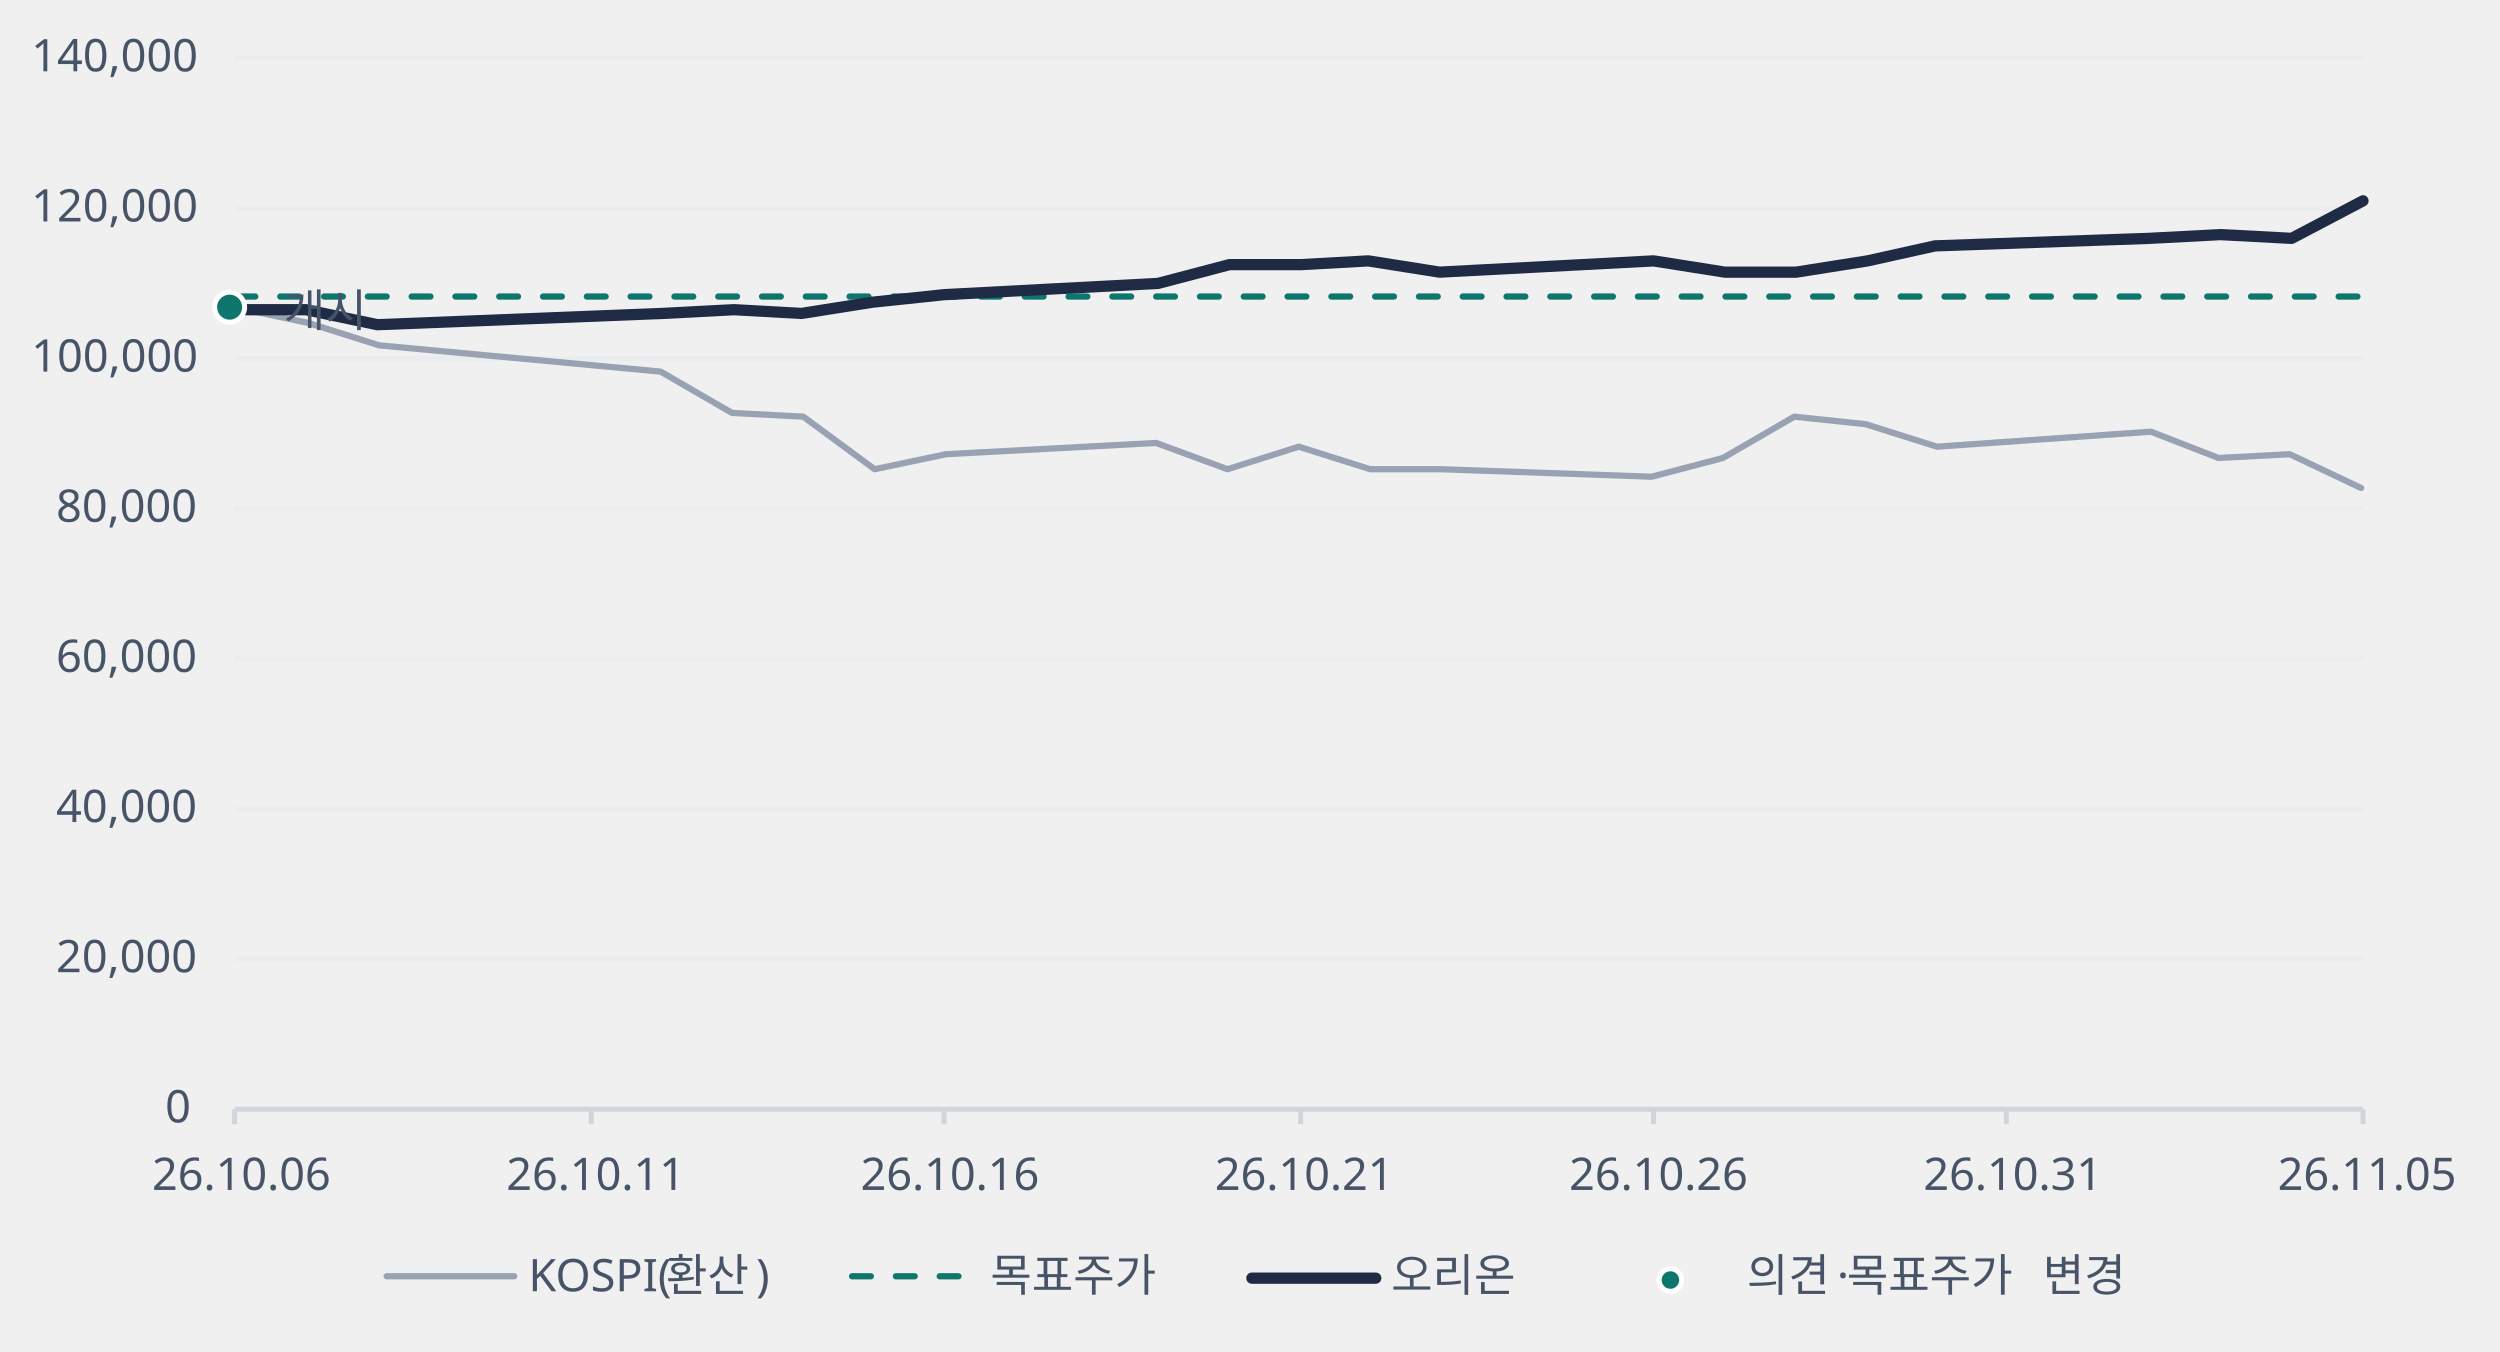
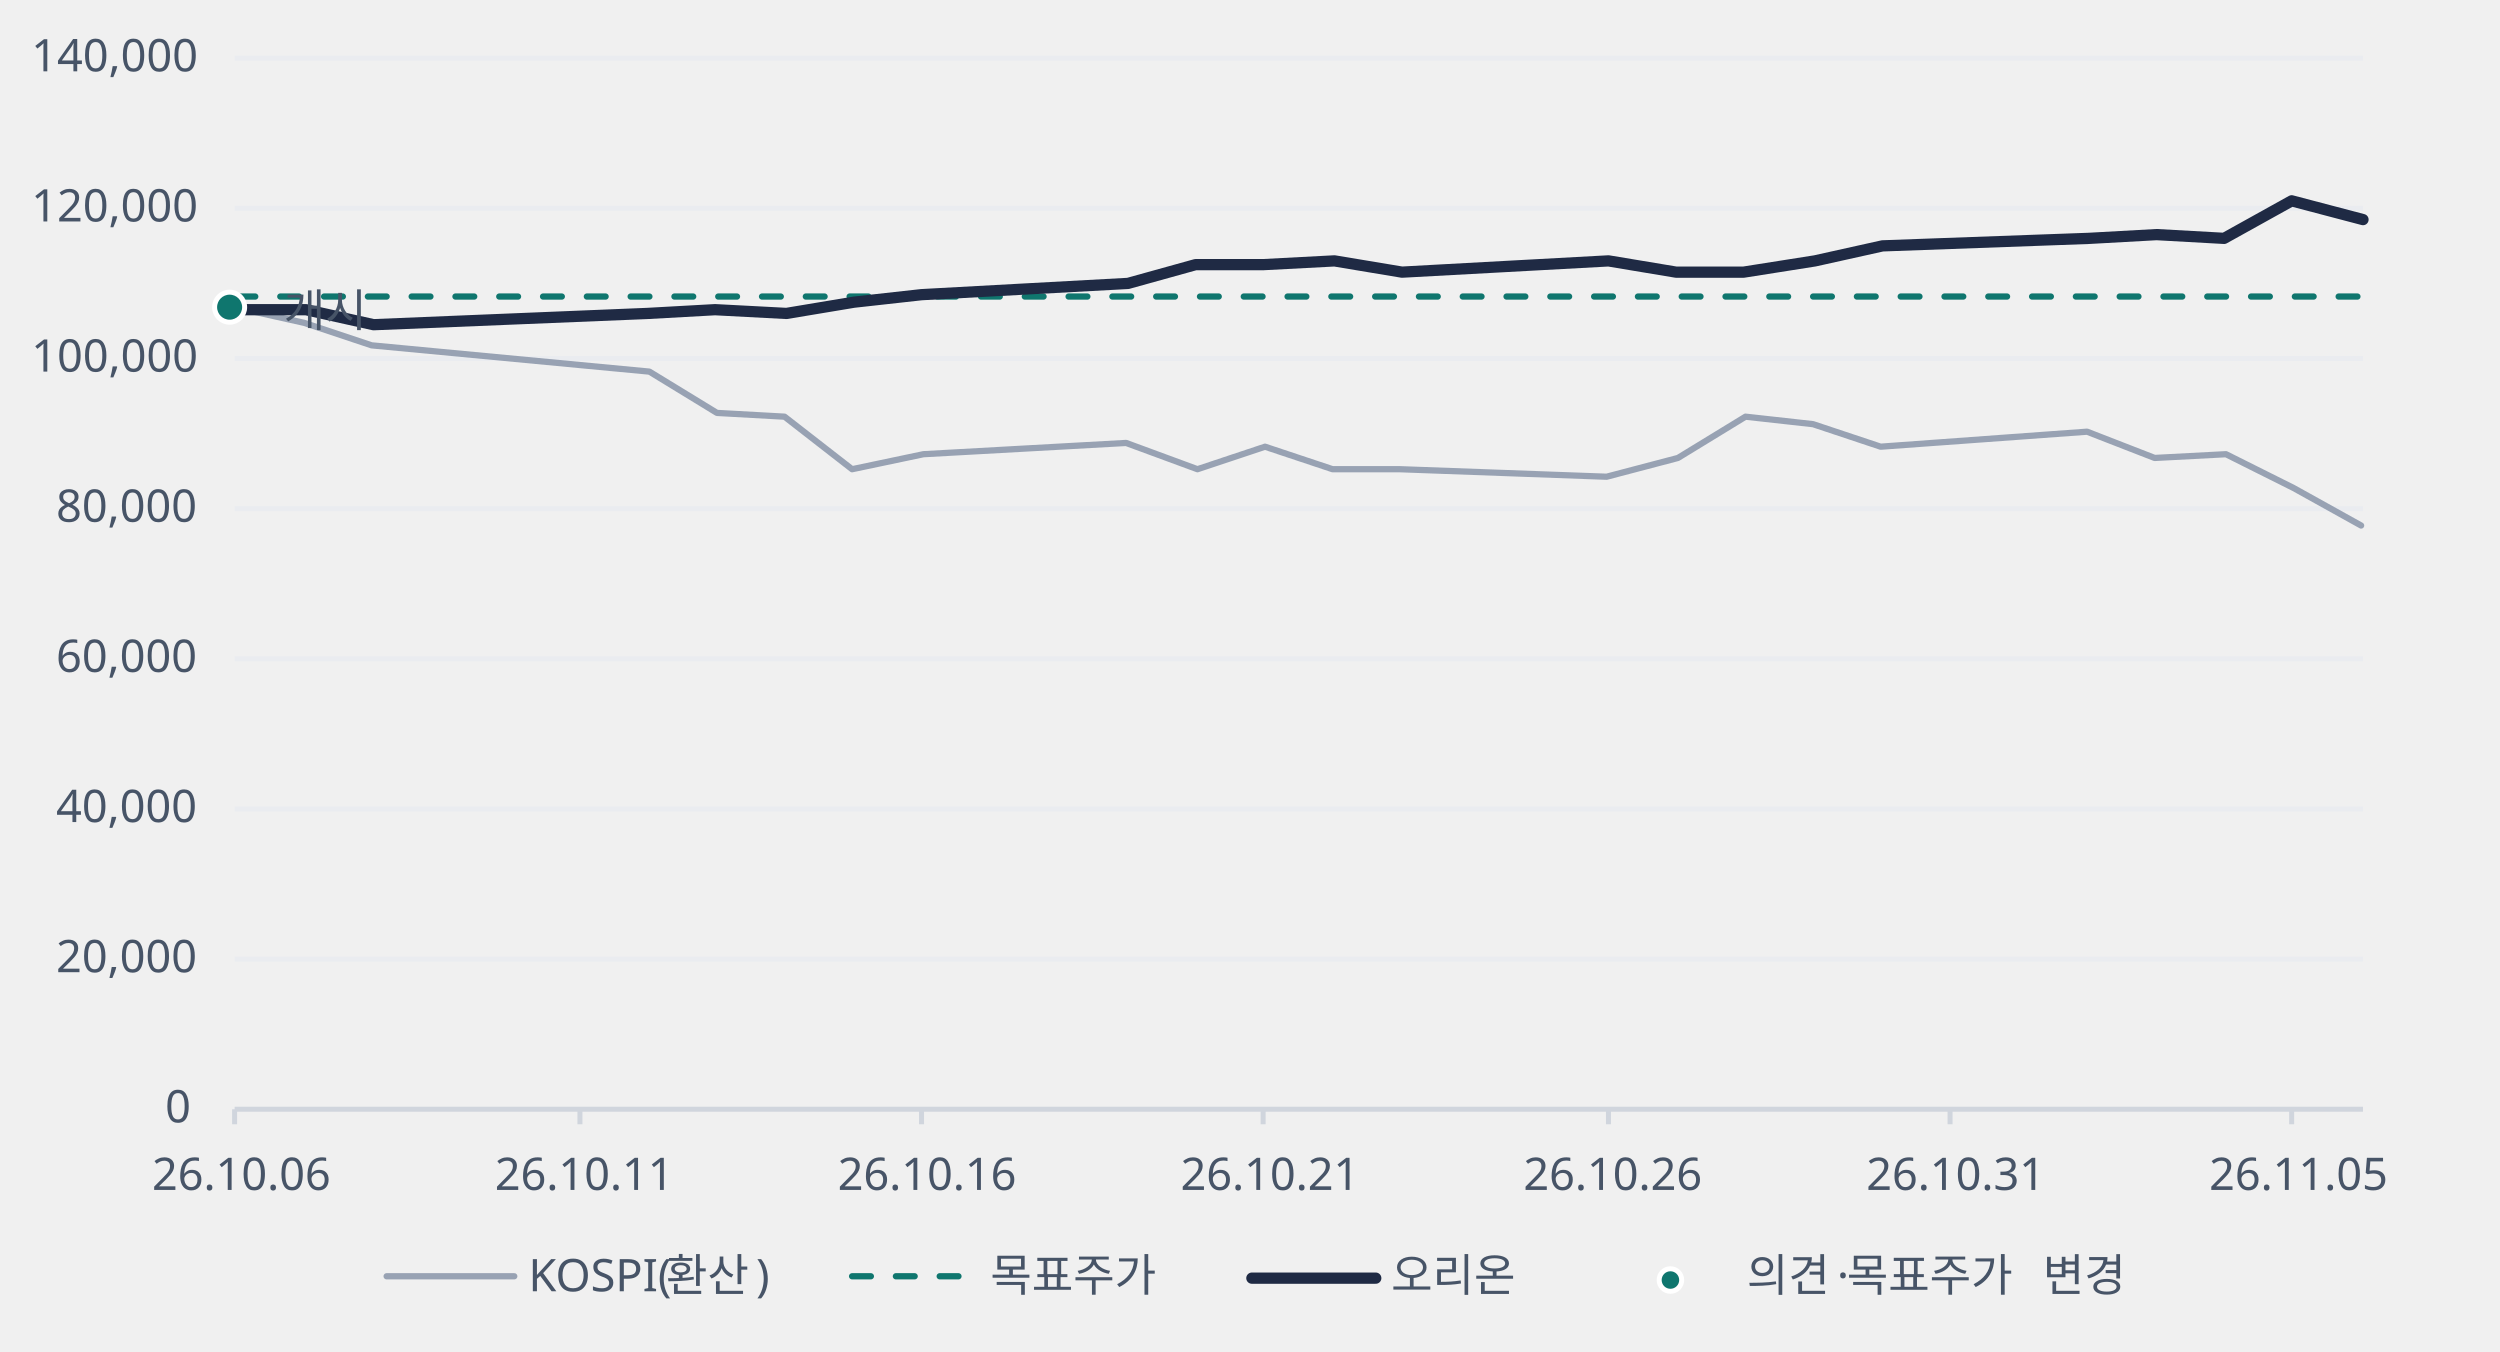
<svg xmlns="http://www.w3.org/2000/svg" width="666" height="360" xml:space="preserve" overflow="hidden">
  <defs>
    <clipPath id="clip0">
      <rect x="971" y="13" width="666" height="360" />
    </clipPath>
  </defs>
  <g clip-path="url(#clip0)" transform="translate(-971 -13)">
    <g>
      <path d="M1033.5 268.5 1600.5 268.5M1033.5 228.5 1600.5 228.5M1033.5 188.5 1600.5 188.5M1033.5 148.5 1600.5 148.5M1033.5 108.5 1600.5 108.5M1033.5 68.5 1600.5 68.5M1033.5 28.5 1600.5 28.5" stroke="#EAECF0" stroke-width="1.333" stroke-linejoin="round" stroke-miterlimit="10" fill="none" />
    </g>
    <g>
      <path d="M1033.5 308.5 1600.5 308.5" stroke="#D0D5DD" stroke-width="1.333" stroke-linejoin="round" stroke-miterlimit="10" fill="none" fill-rule="evenodd" />
    </g>
    <g>
-       <path d="M1033.5 308.5 1033.5 312.5M1128.5 308.5 1128.5 312.5M1222.5 308.5 1222.5 312.5M1317.5 308.5 1317.5 312.5M1411.5 308.5 1411.5 312.5M1505.5 308.5 1505.5 312.5M1600.5 308.5 1600.5 312.5" stroke="#D0D5DD" stroke-width="1.333" stroke-linejoin="round" stroke-miterlimit="10" fill="none" />
+       <path d="M1033.5 308.5 1033.5 312.5M1125.5 308.5 1125.5 312.5M1216.5 308.5 1216.5 312.5M1307.5 308.5 1307.5 312.5M1399.5 308.5 1399.5 312.5M1490.5 308.5 1490.5 312.5M1581.5 308.5 1581.5 312.5" stroke="#D0D5DD" stroke-width="1.333" stroke-linejoin="round" stroke-miterlimit="10" fill="none" />
    </g>
    <g>
-       <path d="M1034 95 1053 99 1072 105 1147 112 1166 123 1185 124 1204 138 1223 134 1279 131 1298 138 1317 132 1336 138 1355 138 1411 140 1430 135 1449 124 1468 126 1487 132 1544 128 1562 135 1581 134 1600 143" stroke="#98A2B3" stroke-width="1.667" stroke-linecap="round" stroke-linejoin="round" stroke-miterlimit="10" fill="none" />
+       <path d="M1034 95 1052 99 1070 105 1144 112 1162 123 1180 124 1198 138 1217 134 1271 131 1290 138 1308 132 1326 138 1344 138 1399 140 1418 135 1436 124 1454 126 1472 132 1527 128 1545 135 1564 134 1582 143 1600 153" stroke="#98A2B3" stroke-width="1.667" stroke-linecap="round" stroke-linejoin="round" stroke-miterlimit="10" fill="none" />
    </g>
    <g>
      <path d="M1034 92 1600 92" stroke="#0F766E" stroke-width="1.667" stroke-linecap="round" stroke-linejoin="round" stroke-miterlimit="10" stroke-dasharray="5 6.667" fill="none" />
    </g>
    <g>
-       <path d="M1033.5 95.5 1052.5 95.5 1071.5 99.5 1147.5 96.5 1166.5 95.5 1184.5 96.5 1203.5 93.5 1222.5 91.5 1279.5 88.5 1298.5 83.5 1317.5 83.5 1335.5 82.5 1354.5 85.5 1411.5 82.5 1430.5 85.5 1449.5 85.5 1468.5 82.5 1486.5 78.5 1543.5 76.5 1562.5 75.5 1581.5 76.5 1600.5 66.5" stroke="#1F2A44" stroke-width="3" stroke-linecap="round" stroke-linejoin="round" stroke-miterlimit="10" fill="none" />
+       <path d="M1033.5 95.5 1052.5 95.5 1070.5 99.5 1143.5 96.5 1161.5 95.5 1180.5 96.5 1198.5 93.5 1216.5 91.5 1271.5 88.5 1289.5 83.5 1307.5 83.5 1326.5 82.5 1344.5 85.5 1399.5 82.5 1417.5 85.5 1435.5 85.5 1454.5 82.5 1472.5 78.5 1527.5 76.5 1545.5 75.5 1563.5 76.5 1581.5 66.5 1600.5 71.5" stroke="#1F2A44" stroke-width="3" stroke-linecap="round" stroke-linejoin="round" stroke-miterlimit="10" fill="none" />
    </g>
    <g>
      <path d="M1036.17 94.833C1036.17 97.042 1034.38 98.833 1032.17 98.833 1029.96 98.833 1028.17 97.042 1028.17 94.833 1028.17 92.624 1029.96 90.833 1032.17 90.833 1034.38 90.833 1036.17 92.624 1036.17 94.833Z" stroke="#FFFFFF" stroke-width="1.333" stroke-linejoin="round" stroke-miterlimit="10" fill="#0F766E" />
    </g>
    <g>
      <text fill="#475467" font-family="Malgun Gothic,Malgun Gothic_MSFontService,sans-serif" font-weight="400" font-size="12" transform="translate(1046.6 100)">개시</text>
    </g>
    <g>
      <text fill="#475467" font-family="Malgun Gothic,Malgun Gothic_MSFontService,sans-serif" font-weight="400" font-size="12" transform="translate(1014.99 312)">0</text>
    </g>
    <g>
      <text fill="#475467" font-family="Malgun Gothic,Malgun Gothic_MSFontService,sans-serif" font-weight="400" font-size="12" transform="translate(985.94 272)">20,000</text>
    </g>
    <g>
      <text fill="#475467" font-family="Malgun Gothic,Malgun Gothic_MSFontService,sans-serif" font-weight="400" font-size="12" transform="translate(985.94 232)">40,000</text>
    </g>
    <g>
      <text fill="#475467" font-family="Malgun Gothic,Malgun Gothic_MSFontService,sans-serif" font-weight="400" font-size="12" transform="translate(985.94 192)">60,000</text>
    </g>
    <g>
      <text fill="#475467" font-family="Malgun Gothic,Malgun Gothic_MSFontService,sans-serif" font-weight="400" font-size="12" transform="translate(985.94 152)">80,000</text>
    </g>
    <g>
      <text fill="#475467" font-family="Malgun Gothic,Malgun Gothic_MSFontService,sans-serif" font-weight="400" font-size="12" transform="translate(979.333 112)">100,000</text>
    </g>
    <g>
      <text fill="#475467" font-family="Malgun Gothic,Malgun Gothic_MSFontService,sans-serif" font-weight="400" font-size="12" transform="translate(979.333 72)">120,000</text>
    </g>
    <g>
      <text fill="#475467" font-family="Malgun Gothic,Malgun Gothic_MSFontService,sans-serif" font-weight="400" font-size="12" transform="translate(979.333 32)">140,000</text>
    </g>
    <g>
      <text fill="#475467" font-family="Malgun Gothic,Malgun Gothic_MSFontService,sans-serif" font-weight="400" font-size="12" transform="translate(1011.49 330)">26.10.06</text>
    </g>
    <g>
-       <text fill="#475467" font-family="Malgun Gothic,Malgun Gothic_MSFontService,sans-serif" font-weight="400" font-size="12" transform="translate(1105.87 330)">26.10.11</text>
+       <text fill="#475467" font-family="Malgun Gothic,Malgun Gothic_MSFontService,sans-serif" font-weight="400" font-size="12" transform="translate(1102.82 330)">26.10.11</text>
    </g>
    <g>
-       <text fill="#475467" font-family="Malgun Gothic,Malgun Gothic_MSFontService,sans-serif" font-weight="400" font-size="12" transform="translate(1200.25 330)">26.10.16</text>
+       <text fill="#475467" font-family="Malgun Gothic,Malgun Gothic_MSFontService,sans-serif" font-weight="400" font-size="12" transform="translate(1194.16 330)">26.10.16</text>
    </g>
    <g>
-       <text fill="#475467" font-family="Malgun Gothic,Malgun Gothic_MSFontService,sans-serif" font-weight="400" font-size="12" transform="translate(1294.63 330)">26.10.21</text>
+       <text fill="#475467" font-family="Malgun Gothic,Malgun Gothic_MSFontService,sans-serif" font-weight="400" font-size="12" transform="translate(1285.5 330)">26.10.21</text>
    </g>
    <g>
-       <text fill="#475467" font-family="Malgun Gothic,Malgun Gothic_MSFontService,sans-serif" font-weight="400" font-size="12" transform="translate(1389.01 330)">26.10.26</text>
+       <text fill="#475467" font-family="Malgun Gothic,Malgun Gothic_MSFontService,sans-serif" font-weight="400" font-size="12" transform="translate(1376.83 330)">26.10.26</text>
    </g>
    <g>
-       <text fill="#475467" font-family="Malgun Gothic,Malgun Gothic_MSFontService,sans-serif" font-weight="400" font-size="12" transform="translate(1483.39 330)">26.10.31</text>
+       <text fill="#475467" font-family="Malgun Gothic,Malgun Gothic_MSFontService,sans-serif" font-weight="400" font-size="12" transform="translate(1468.17 330)">26.10.31</text>
    </g>
    <g>
-       <text fill="#475467" font-family="Malgun Gothic,Malgun Gothic_MSFontService,sans-serif" font-weight="400" font-size="12" transform="translate(1577.77 330)">26.11.05</text>
+       <text fill="#475467" font-family="Malgun Gothic,Malgun Gothic_MSFontService,sans-serif" font-weight="400" font-size="12" transform="translate(1559.51 330)">26.11.05</text>
    </g>
    <g>
      <path d="M1074 353 1108 353" stroke="#98A2B3" stroke-width="1.667" stroke-linecap="round" stroke-linejoin="round" stroke-miterlimit="10" fill="none" fill-rule="evenodd" />
    </g>
    <g>
      <text fill="#475467" font-family="Malgun Gothic,Malgun Gothic_MSFontService,sans-serif" font-weight="400" font-size="12" transform="translate(1111.79 357)">KOSPI(</text>
    </g>
    <g>
      <text fill="#475467" font-family="Malgun Gothic,Malgun Gothic_MSFontService,sans-serif" font-weight="400" font-size="12" transform="translate(1148.41 357)">환산</text>
    </g>
    <g>
      <text fill="#475467" font-family="Malgun Gothic,Malgun Gothic_MSFontService,sans-serif" font-weight="400" font-size="12" transform="translate(1172.41 357)">)</text>
    </g>
    <g>
      <path d="M1198 353 1231 353" stroke="#0F766E" stroke-width="1.667" stroke-linecap="round" stroke-linejoin="round" stroke-miterlimit="10" stroke-dasharray="5 6.667" fill="none" fill-rule="evenodd" />
    </g>
    <g>
      <text fill="#475467" font-family="Malgun Gothic,Malgun Gothic_MSFontService,sans-serif" font-weight="400" font-size="12" transform="translate(1234.83 357)">목표주가</text>
    </g>
    <g>
      <path d="M1304.5 353.5 1337.5 353.5" stroke="#1F2A44" stroke-width="3" stroke-linecap="round" stroke-linejoin="round" stroke-miterlimit="10" fill="none" fill-rule="evenodd" />
    </g>
    <g>
      <text fill="#475467" font-family="Malgun Gothic,Malgun Gothic_MSFontService,sans-serif" font-weight="400" font-size="12" transform="translate(1341.6 357)">오리온</text>
    </g>
    <g>
      <path d="M1419 354C1419 355.657 1417.66 357 1416 357 1414.34 357 1413 355.657 1413 354 1413 352.343 1414.34 351 1416 351 1417.66 351 1419 352.343 1419 354Z" stroke="#FFFFFF" stroke-width="1.333" stroke-linejoin="round" stroke-miterlimit="10" fill="#0F766E" />
    </g>
    <g>
      <text fill="#475467" font-family="Malgun Gothic,Malgun Gothic_MSFontService,sans-serif" font-weight="400" font-size="12" transform="translate(1436.36 357)">의견</text>
    </g>
    <g>
      <text fill="#475467" font-family="Malgun Gothic,Malgun Gothic_MSFontService,sans-serif" font-weight="400" font-size="12" transform="translate(1460.36 357)">·</text>
    </g>
    <g>
      <text fill="#475467" font-family="Malgun Gothic,Malgun Gothic_MSFontService,sans-serif" font-weight="400" font-size="12" transform="translate(1462.99 357)">목표주가</text>
    </g>
    <g>
      <text fill="#475467" font-family="Malgun Gothic,Malgun Gothic_MSFontService,sans-serif" font-weight="400" font-size="12" transform="translate(1515.21 357)">변경</text>
    </g>
  </g>
</svg>
